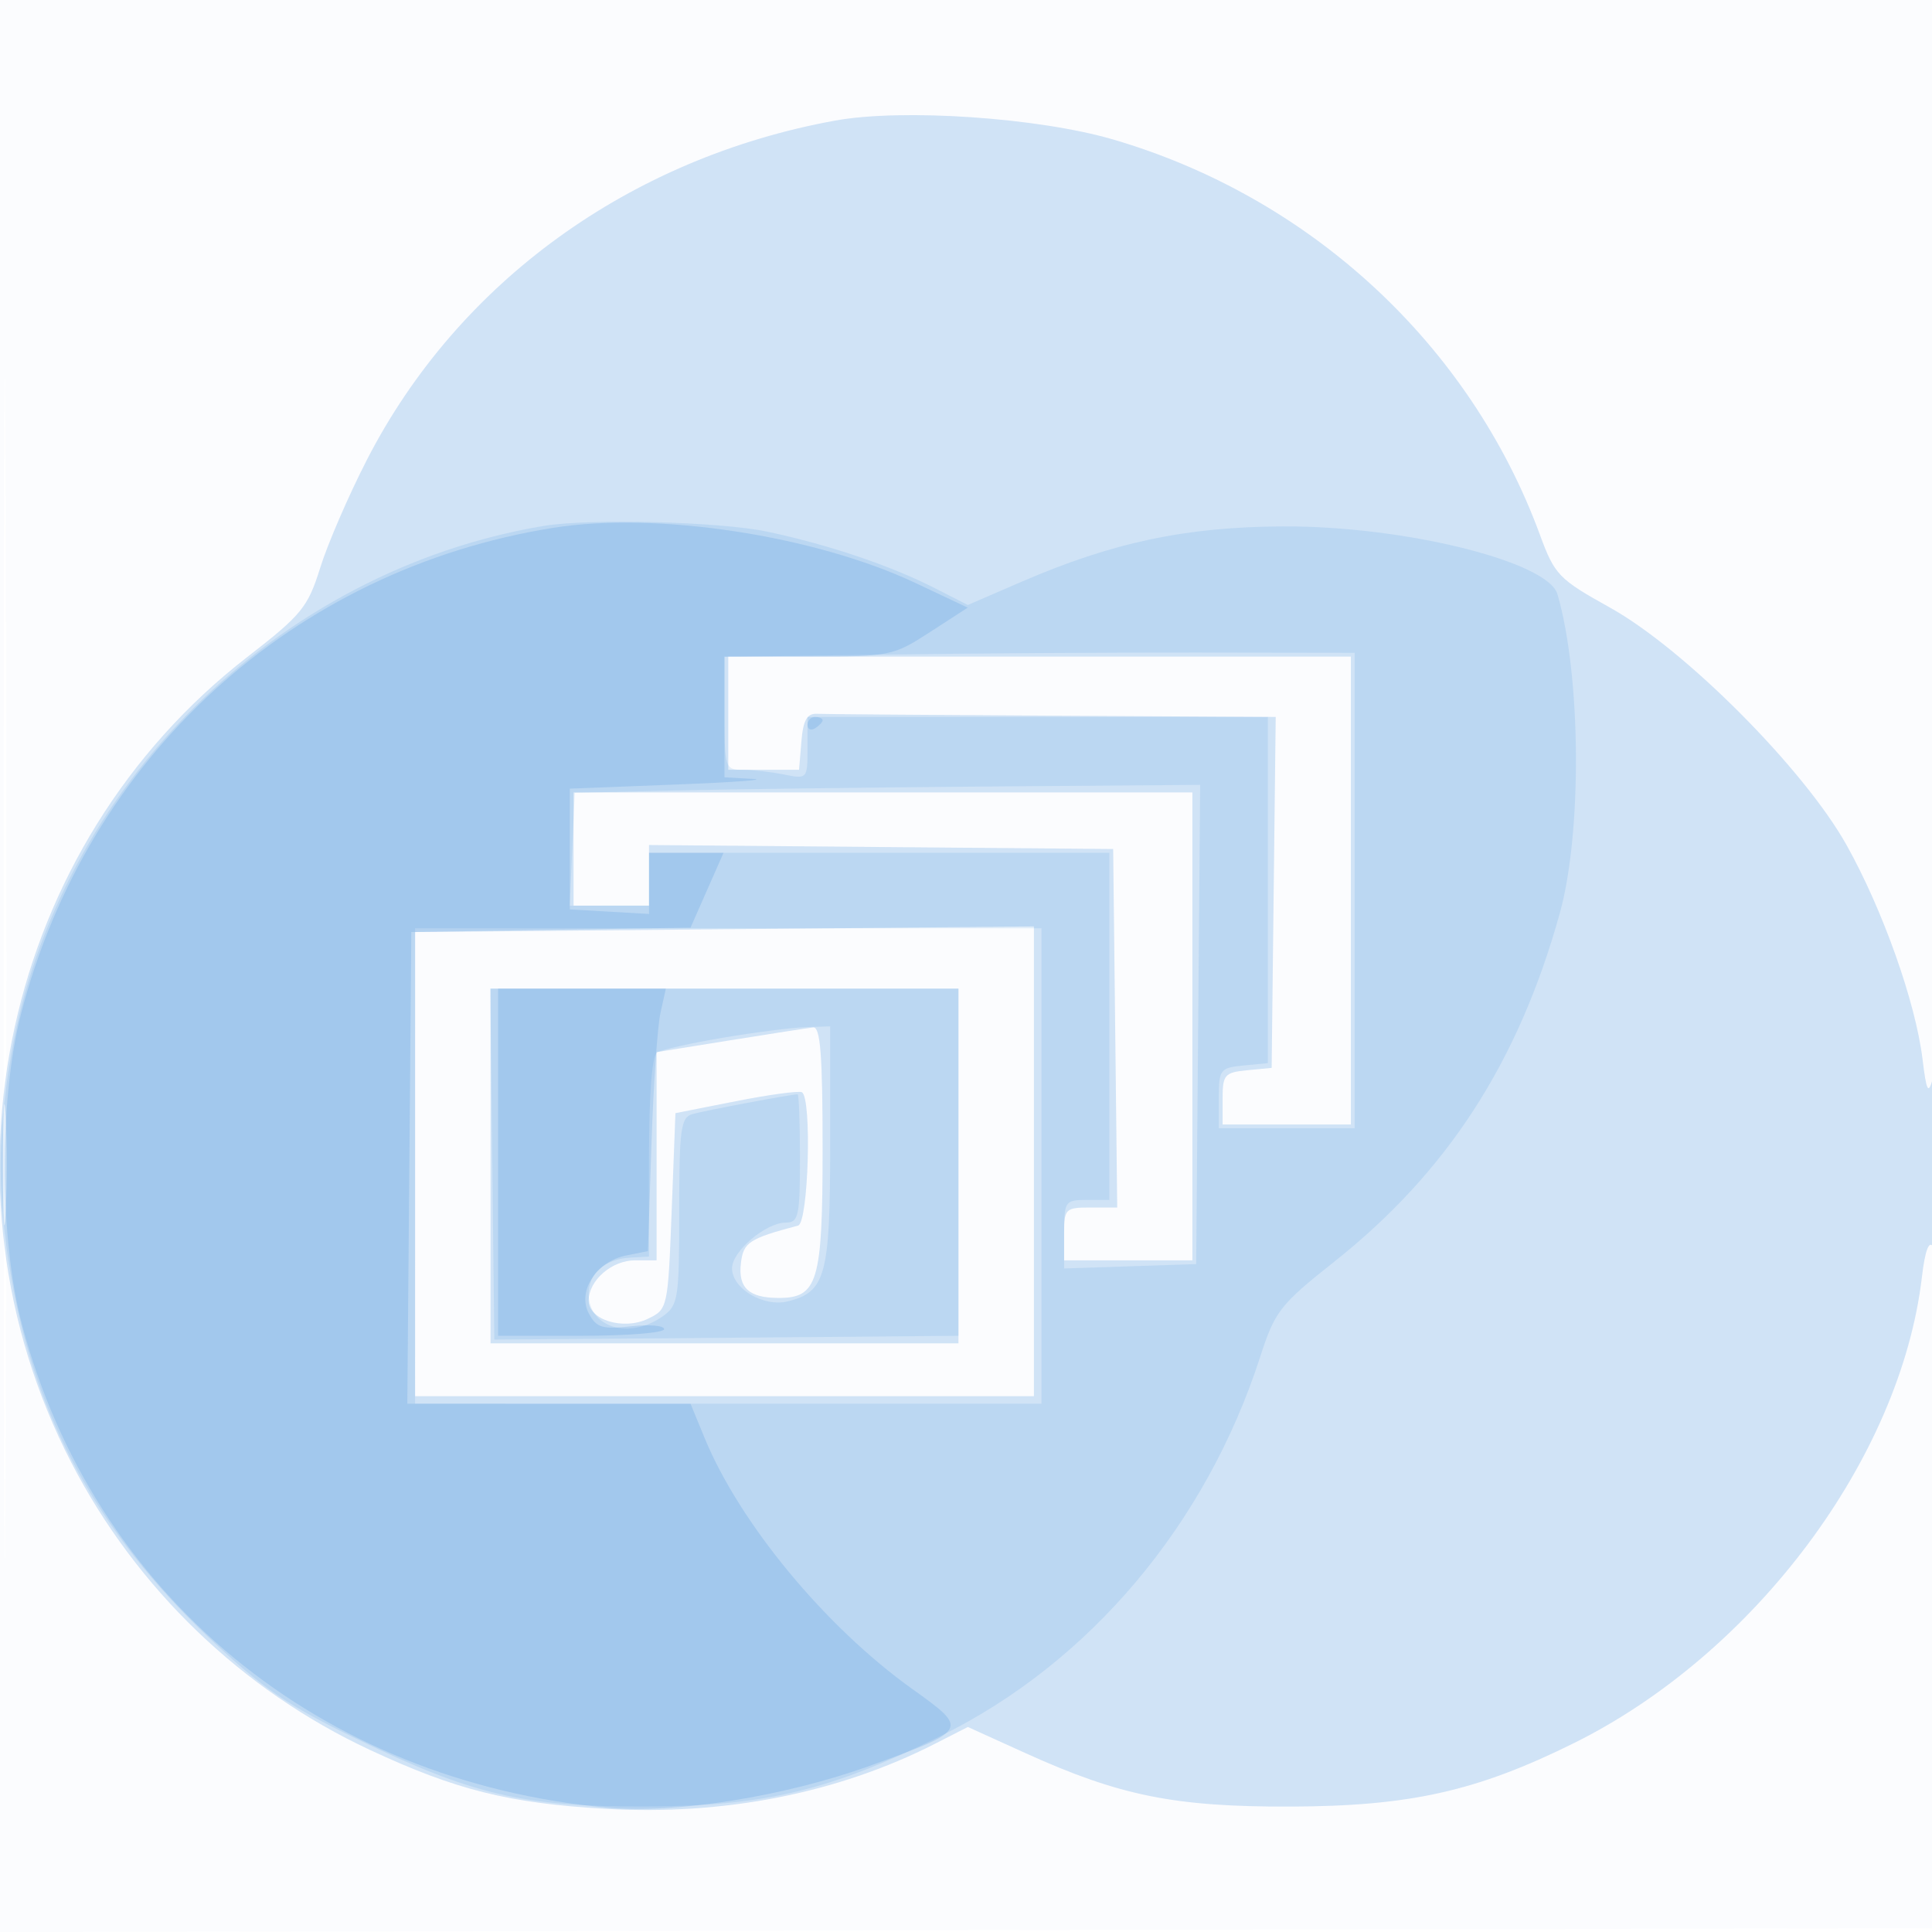
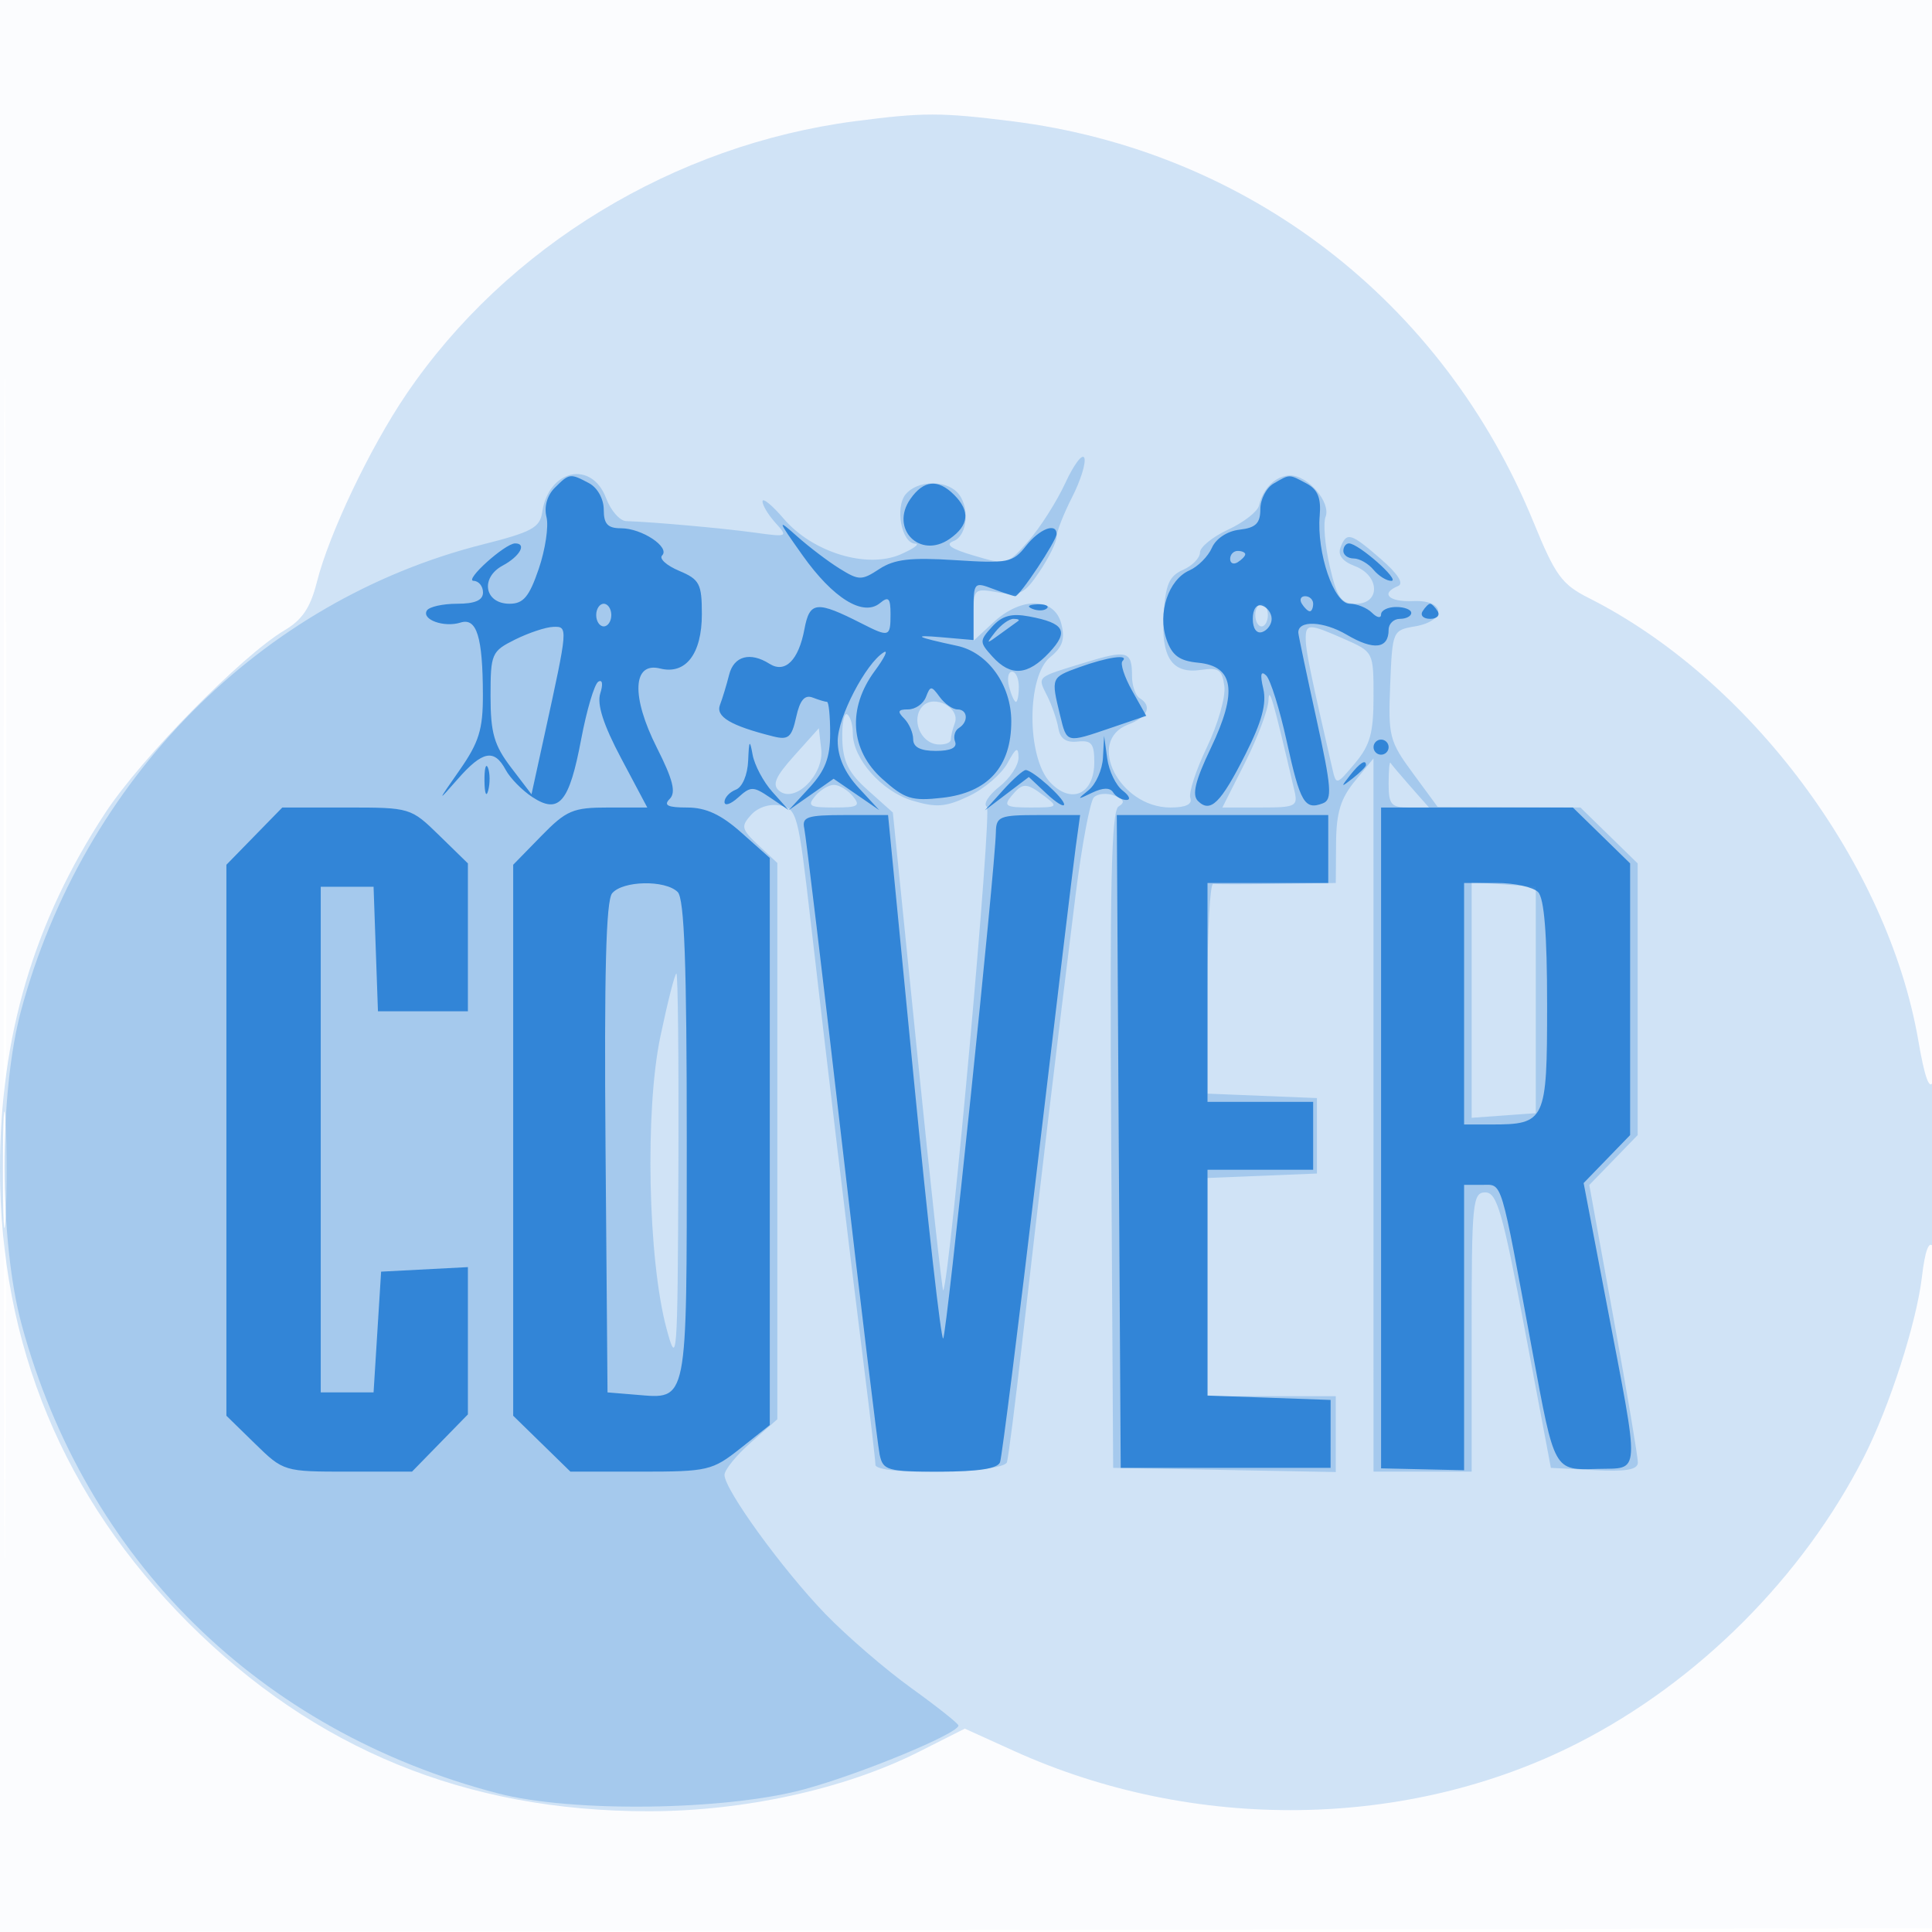
<svg xmlns="http://www.w3.org/2000/svg" width="256" height="256">
  <path fill-opacity=".016" d="M0 128.004v128.004l128.25-.254 128.25-.254.254-127.75L257.008 0H0v128.004m.485.496c0 70.4.119 99.053.265 63.672.146-35.38.146-92.98 0-128C.604 29.153.485 58.1.485 128.5" fill="#1976D2" fill-rule="evenodd" />
-   <path fill-opacity=".191" d="M110.66 15.979c-27.226 4.954-49.963 21.424-62.038 44.94-2.424 4.72-5.209 11.156-6.189 14.304-1.629 5.234-2.455 6.246-9.657 11.828-32.278 25.02-42.167 70.267-23.33 106.74 8.628 16.705 22.608 30.161 39.556 38.074 11.361 5.305 18.416 7.071 31.189 7.81 15.749.911 30.862-2.07 43.701-8.62l4.354-2.221 7.627 3.46c12.478 5.661 19.779 7.134 35.127 7.086 15.812-.049 24.665-2.028 37.512-8.388 23.988-11.876 43.329-37.772 46.152-61.793.405-3.444.926-4.874 1.467-4.021.474.747.802-4.331.754-11.678-.046-7.15-.406-11.875-.798-10.5-.59 2.065-.823 1.605-1.341-2.647-.919-7.537-5.262-19.789-10.052-28.353-5.665-10.13-21.458-25.982-31.385-31.502-6.782-3.771-7.309-4.319-9.266-9.646-9.245-25.155-30.354-44.705-56.543-52.367-9.933-2.906-27.916-4.129-36.84-2.506M96.5 94.5v7.5H105.879l.311-3.75c.234-2.827.741-3.729 2.06-3.667.963.046 15.033.159 31.268.25l29.519.167-.269 23.25-.268 23.25-3.25.313c-2.975.287-3.25.604-3.25 3.75V149h17V87H96.5v7.5m-20.5 18v7.5h10v-8.029l30.75.265 30.75.264.268 23.75.268 23.75h-3.518c-3.354 0-3.518.163-3.518 3.5v3.5h17v-62H76v7.5m-20.995 41.75L55 185h82v-62.244l-40.995.372-40.996.372-.004 30.75m9.995.25V178h62v-47H65v23.5m31.75-16.655L87 139.412V167h-2.845c-3.097 0-6.155 2.66-6.155 5.353 0 2.544 4.597 3.949 7.842 2.397 2.633-1.26 2.663-1.393 3.158-14.261l.5-12.989 8-1.582c4.4-.87 8.338-1.406 8.75-1.191 1.352.705.882 17.301-.5 17.668-6.521 1.733-7.259 2.221-7.58 5.015-.371 3.226 1.057 4.552 4.925 4.575 5.276.031 5.905-2.079 5.905-19.814 0-12.344-.296-16.138-1.25-16.032-.687.076-5.638.844-11 1.706M.389 154.5c.001 7.15.161 9.944.353 6.208.193-3.735.192-9.585-.003-13-.194-3.414-.352-.358-.35 6.792" fill="#1976D2" fill-rule="evenodd" />
-   <path fill-opacity=".113" d="M72 69.693C36.677 75.63 7.654 104.368 1.534 139.467c-1.935 11.095-1.939 18.95-.014 29.985 3.235 18.556 11.571 33.737 26.049 47.442 7.22 6.834 10.478 9.068 19.787 13.564 15.269 7.376 22.078 8.967 38.144 8.915 15.895-.05 24.413-2.086 39.163-9.356 19.737-9.729 35.138-28.005 42.312-50.213 1.958-6.061 2.622-6.914 9.813-12.615 14.983-11.879 24.411-26.443 29.892-46.174 2.979-10.725 2.826-31.538-.31-42.282-1.267-4.34-20.38-9.06-36.37-8.982-12.882.063-22.555 2.111-34.629 7.331l-7.129 3.082-4.323-2.205c-5.903-3.012-14.084-5.775-22.234-7.509-6.252-1.33-23.639-1.774-29.685-.757m44.75 17.046L96 87.041v7.479c0 7.207.087 7.48 2.375 7.48 1.306 0 3.781.281 5.5.625 3.096.619 3.125.587 3.125-3.5V95h61V140.873l-3.25.314c-3.073.296-3.25.531-3.25 4.313v4h18v-63l-21-.031c-11.55-.017-30.338.105-41.75.27m-27.422 18.008l-13.172.31-.328 7.474-.328 7.474 5.25-.003L86 120v-7h61v46h-3c-2.893 0-3 .162-3 4.539v4.539l8.75-.289 8.75-.289.264-31.75.264-31.75-28.264.218c-15.545.12-34.191.358-41.436.529M55 154.5V186h83v-63H55v31.5m10.232-.25l.268 23.25 11.5-.083c6.325-.046 20.162-.158 30.75-.25L127 177v-46H64.963l.269 23.25m30.594-16.753c-4.221.71-8.158 1.59-8.75 1.956-.68.42-1.076 5.52-1.077 13.856V166.5l-2.521.146c-3.315.191-5.478 2.077-5.478 4.776 0 4.477 5.342 6.128 9.777 3.021 2.094-1.466 2.223-2.277 2.223-13.932 0-10.925.205-12.436 1.75-12.888 1.531-.447 13.087-2.623 13.934-2.623.174 0 .316 3.825.316 8.5 0 7.628-.191 8.5-1.865 8.5-2.657 0-7.135 3.797-7.135 6.05 0 2.716 4.191 5.191 7.417 4.381 4.988-1.251 5.583-3.453 5.583-20.654V136l-3.25.103c-1.787.056-6.703.683-10.924 1.394" fill="#1976D2" fill-rule="evenodd" />
-   <path fill-opacity=".15" d="M73.315 69.939c-34.508 5.501-61.767 30.399-70.538 64.429-2.916 11.312-2.857 29.868.13 41.132 9.501 35.83 39.447 60.543 77.593 64.032 9.009.824 23.558-1.505 34.792-5.57 13.088-4.736 13.113-4.782 5.58-10.17-11.533-8.249-22.86-21.95-27.525-33.293l-1.847-4.492-18.764-.003L53.972 186l.264-31.25.264-31.25 18.5-.292 18.5-.291 2.186-4.959L95.873 113H86v8.105l-5.25-.303-5.25-.302v-16l14-.543c7.7-.299 12.313-.636 10.25-.75L96 103V87h11.11c10.834 0 11.235-.081 16.114-3.242l5.002-3.242-6.863-3.24c-13.392-6.323-34.341-9.522-48.048-7.337M107 96.059c0 .582.45.781 1 .441s1-.816 1-1.059-.45-.441-1-.441-1 .477-1 1.059M66 154v23h11c6.05 0 11-.395 11-.877 0-.483-1.981-.654-4.401-.381-3.78.426-4.567.187-5.571-1.69-1.57-2.933.982-6.904 4.945-7.697l2.883-.576.468-14.14c.257-7.776.79-15.602 1.185-17.389l.718-3.25H66v23" fill="#1976D2" fill-rule="evenodd" />
+   <path fill-opacity=".191" d="M113.302 16.061c-23.98 3.121-46.19 16.63-59.453 36.161-4.817 7.094-10.243 18.486-11.857 24.895-.85 3.377-1.94 5.012-4.251 6.377-5.682 3.356-18.993 16.906-23.79 24.216C4.491 122.126 0 137.315 0 154.892c0 23.305 8.428 43.613 24.962 60.146C41.719 231.796 61.76 240 85.937 240c12.651 0 26.05-2.946 35.81-7.873l6.092-3.075 6.504 2.95c23.852 10.814 52.186 10.433 74.676-1.005 15.962-8.118 29.86-22.016 37.978-37.978 3.378-6.641 6.954-17.752 7.667-23.82.405-3.444.926-4.874 1.467-4.021.475.75.815-4.088.783-11.178-.03-6.875-.376-11.684-.77-10.686-.48 1.218-1.12-.55-1.949-5.382-4.01-23.385-22.269-47.911-43.707-58.709-3.533-1.779-4.402-2.975-7.279-10.012-11.998-29.344-37.916-49.257-69.183-53.155-9.392-1.17-11.702-1.17-20.724.005M.385 155c0 6.875.16 9.688.355 6.25.196-3.437.196-9.062 0-12.5-.195-3.437-.355-.625-.355 6.25" fill="#1976D2" fill-rule="evenodd" />
+   <path fill-opacity=".232" d="M141.16 64c-1.145 2.475-3.354 5.943-4.908 7.707-2.796 3.173-2.873 3.194-7.196 1.917-3.077-.908-3.879-1.478-2.713-1.925 1.924-.739 2.206-4.75.457-6.499-1.658-1.658-5.303-1.504-6.789.287-1.455 1.753-.545 6.495 1.258 6.552.677.022-.201.662-1.95 1.423-4.447 1.934-11.647-.264-15.462-4.719-1.526-1.784-2.794-2.828-2.816-2.322-.023.507.744 1.788 1.702 2.848 1.703 1.881 1.638 1.912-2.75 1.304-4.182-.58-13.511-1.415-17.024-1.525-.842-.026-2.04-1.398-2.663-3.048-1.914-5.071-7.632-3.808-8.46 1.869-.298 2.042-1.383 2.632-7.846 4.264-29.445 7.435-52.958 31.166-61.209 61.774-2.954 10.959-2.92 30.551.073 41.593 8.454 31.195 31.532 53.907 63.136 62.137 9.774 2.546 30.069 2.281 40.5-.528 7.417-1.998 20.5-7.402 20.5-8.469 0-.255-2.812-2.489-6.25-4.964-3.437-2.475-8.57-6.902-11.405-9.838-5.657-5.859-13.345-16.459-13.345-18.4 0-.677 1.575-2.614 3.5-4.304l3.5-3.073v-73.712l-2.499-2.348c-2.26-2.123-2.353-2.508-.974-4.03.906-1.002 2.466-1.504 3.85-1.239 2.215.423 2.409 1.157 4.011 15.106 2.109 18.381 5.183 44.056 7.124 59.504.819 6.513 1.488 12.25 1.488 12.75 0 1.469 16.997 1.136 17.426-.342.2-.687 1.102-7.775 2.003-15.75a5648.369 5648.369 0 017.099-59.466c.828-6.582 1.917-12.379 2.421-12.883.504-.504 1.722-.608 2.706-.23 1.303.5 1.454.894.556 1.448-.953.589-1.173 10.621-.972 44.197l.261 43.434 14.75.277 14.75.276V185h-17v-28.912l7.25-.294 7.25-.294v-10l-7.25-.294-7.25-.294v-13.956c0-7.676.338-13.903.75-13.838.412.066 4.238.066 8.5 0L177 117l.036-5.25c.028-4.062.592-5.929 2.495-8.25l2.459-3 .005 47.25L182 195h13v-18.5c0-17.179.129-18.5 1.808-18.5 1.552 0 2.295 2.582 5.25 18.25l3.442 18.25 5.75.3c4.196.219 5.757-.052 5.775-1 .014-.715-1.429-9.283-3.205-19.041l-3.23-17.741 3.205-3.306 3.205-3.307V114.406l-3.792-3.703-3.792-3.703-9.458-.039-9.458-.039-3.293-4.477c-3.106-4.221-3.277-4.888-3-11.704.291-7.167.318-7.232 3.293-7.744 4.247-.731 4.037-3.544-.25-3.35-3.229.147-4.392-1.012-2-1.992.802-.329-.004-1.603-2.25-3.557-4.028-3.504-4.57-3.661-5.374-1.566-.391 1.018.244 1.848 1.893 2.475 3.313 1.26 3.427 4.993.153 4.993-1.972 0-2.504-.762-3.477-4.978-.632-2.737-.88-5.679-.551-6.537.733-1.909-2.316-5.485-4.677-5.485-1.876 0-3.612 1.666-4.135 3.97-.183.804-2.019 2.243-4.082 3.197-2.062.955-3.75 2.326-3.75 3.047 0 .721-1.012 1.756-2.25 2.299-1.81.794-2.31 1.93-2.558 5.815-.37 5.802 1.096 8.004 4.952 7.438 2.339-.344 2.808-.015 3.09 2.164.183 1.414-.856 5.045-2.31 8.07-1.453 3.025-2.443 6.063-2.2 6.75.292.825-.603 1.25-2.633 1.25-6.762 0-11.258-8.845-5.591-11 2.6-.988 3.22-2.437 1.5-3.5-.55-.34-1-1.641-1-2.892 0-3.367-.614-3.541-6.307-1.794-6.497 1.995-6.241 1.763-4.913 4.438.614 1.236 1.271 3.148 1.459 4.248.238 1.389 1.018 1.927 2.552 1.762 1.834-.198 2.209.263 2.209 2.715 0 4.277-3.048 5.665-5.862 2.67-3.115-3.316-3.107-14.042.013-16.568 1.644-1.332 1.993-2.37 1.481-4.41-.888-3.537-5.289-3.643-8.986-.217L129 84.905v-3.498c0-3.4.091-3.481 3.25-2.911 2.867.518 3.515.192 5.5-2.767 1.238-1.844 2.25-3.905 2.25-4.581 0-.675.926-3.043 2.058-5.263 1.133-2.219 1.862-4.563 1.621-5.21-.241-.646-1.374.85-2.519 3.325m25.173 17.5c0 .825.375 1.5.834 1.5.458 0 .833-.675.833-1.5s-.375-1.5-.833-1.5c-.459 0-.834.675-.834 1.5m6.682 3.25c.013 1.507.703 4.856 3.515 17.042.527 2.284.537 2.281 3-.645 2.017-2.398 2.47-4.019 2.47-8.849 0-5.896-.011-5.918-3.836-7.606-4.782-2.109-5.167-2.105-5.149.058M133.71 91c.288 1.1.696 2 .907 2 .21 0 .383-.9.383-2s-.408-2-.906-2c-.499 0-.671.9-.384 2m34.373 1.779c-.046 1.253-1.439 4.965-3.097 8.25L161.971 107h5.034c4.708 0 4.999-.145 4.508-2.25-2.797-11.992-3.357-13.947-3.43-11.971m-45.838.803c-1.567 1.679-.301 4.874 2.005 5.057.963.076 1.75-.224 1.75-.668 0-.444.23-1.408.512-2.141.78-2.033-2.737-3.885-4.267-2.248m-10.636 4.4c.085 2.952.839 4.447 3.403 6.737l3.294 2.944 3.233 31.918c1.777 17.556 3.33 31.694 3.449 31.419.978-2.254 6.502-63.629 5.771-64.111-.51-.336.235-1.526 1.657-2.644 1.421-1.118 2.566-2.868 2.544-3.889-.032-1.472-.335-1.314-1.463.763-.783 1.44-3.079 3.404-5.104 4.365-3.076 1.46-4.306 1.559-7.487.606-4.075-1.221-7.906-5.55-7.906-8.935 0-1.12-.338-2.246-.75-2.502-.412-.255-.701 1.243-.641 3.329m-6.362 2.143c-2.513 2.8-2.968 3.861-2 4.663 2.069 1.715 5.952-2.122 5.569-5.502L108.5 96.5l-3.253 3.625M184 103.833c0 2.766.338 3.167 2.674 3.167h2.675l-2.425-2.75c-1.333-1.513-2.537-2.937-2.674-3.167-.137-.229-.25 1.009-.25 2.75m-76 1.667c-1.069 1.288-.715 1.5 2.5 1.5s3.569-.212 2.5-1.5c-.685-.825-1.81-1.5-2.5-1.5s-1.815.675-2.5 1.5m26 0c-1.07 1.289-.708 1.5 2.569 1.5 3.568 0 3.688-.095 1.872-1.468-2.463-1.863-2.919-1.866-4.441-.032m61 27v15.615l4.25-.308 4.25-.307v-30l-4.25-.307-4.25-.308V132.5m-107.498 4.854c-2.054 9.788-1.644 29.505.804 38.646 1.405 5.248 1.478 4.298 1.583-20.75.061-14.437-.057-26.25-.262-26.25-.204 0-1.161 3.759-2.125 8.354" fill="#1976D2" fill-rule="evenodd" />
+   <path fill-opacity=".82" d="M73.499 64.644c-1.004 1.004-1.427 2.508-1.086 3.865.307 1.222-.153 4.307-1.022 6.856C70.129 79.069 69.352 80 67.523 80c-3.324 0-3.936-3.441-.902-5.065 2.266-1.213 3.227-2.941 1.629-2.93-1.34.009-6.789 4.922-5.5 4.959.688.02 1.25.711 1.25 1.536 0 1.043-1.049 1.5-3.441 1.5-1.893 0-3.69.403-3.994.895-.742 1.201 2.283 2.288 4.452 1.6 2.154-.684 2.95 1.881 2.969 9.558.012 4.604-.517 6.313-3.092 10-2.986 4.276-2.996 4.322-.25 1.188C63.933 99.488 65.493 99.183 67 102c.589 1.1 2.182 2.728 3.54 3.618 3.537 2.318 4.887.721 6.466-7.651.733-3.882 1.754-7.319 2.27-7.638.545-.336.656.311.264 1.545-.462 1.455.414 4.175 2.777 8.625L85.769 107h-5.181c-4.681 0-5.54.367-8.885 3.792L68 114.584v73.01l3.792 3.703L75.584 195h9.314c8.897 0 9.489-.138 13.208-3.084l3.894-3.084v-75.155l-3.75-3.338c-2.711-2.413-4.706-3.338-7.2-3.338-2.587-.001-3.164-.287-2.308-1.143.857-.857.431-2.553-1.703-6.781-3.419-6.773-3.228-11.414.432-10.495 3.387.85 5.529-1.939 5.529-7.202 0-4.032-.299-4.602-3.017-5.745-1.659-.698-2.672-1.613-2.251-2.033C88.825 72.509 85.047 70 82.309 70 80.522 70 80 69.443 80 67.535c0-1.413-.825-2.906-1.934-3.5-2.512-1.344-2.63-1.328-4.567.609m95.251-.564c-.963.561-1.75 2.092-1.75 3.403 0 1.857-.608 2.454-2.75 2.701-1.623.186-3.125 1.17-3.666 2.4-.503 1.147-1.847 2.497-2.986 3-2.787 1.233-4.248 5.662-3.023 9.166.74 2.117 1.705 2.822 4.19 3.063 4.749.461 5.251 3.831 1.68 11.301-2.056 4.303-2.524 6.207-1.721 7.01 1.66 1.66 3.022.323 6.316-6.203 2.167-4.293 2.816-6.692 2.348-8.677-.441-1.874-.32-2.427.384-1.744.567.55 1.796 4.489 2.731 8.754 1.778 8.11 2.367 9.117 4.788 8.188 1.265-.486 1.142-2.069-.873-11.254-1.29-5.878-2.362-10.977-2.382-11.331-.096-1.713 3.324-1.577 6.429.255 3.565 2.103 5.535 1.864 5.535-.671 0-.793.675-1.441 1.5-1.441s1.5-.354 1.5-.786c0-.432-.9-.785-2-.785s-2 .443-2 .985-.54.446-1.2-.214c-.66-.66-1.993-1.2-2.961-1.2-2.089 0-4.391-6.769-3.971-11.677.2-2.334-.26-3.463-1.732-4.25-2.38-1.274-2.186-1.274-4.386.007m-48.118 2.035c-2.765 3.947 1.275 8.039 5.213 5.281 2.553-1.788 2.741-3.667.584-5.825-2.149-2.148-4.036-1.971-5.797.544m-14.295 7.46c4.056 5.72 8.048 8.18 10.275 6.332 1.124-.933 1.388-.653 1.388 1.471 0 3.03-.18 3.09-3.8 1.249-6.011-3.057-6.913-2.969-7.609.742-.774 4.121-2.561 5.894-4.625 4.589-2.565-1.623-4.729-1.037-5.353 1.449-.333 1.324-.877 3.118-1.21 3.986-.604 1.573 1.409 2.769 7.043 4.183 2.02.507 2.458.139 3.051-2.563.491-2.236 1.126-2.988 2.18-2.584.817.314 1.675.571 1.905.571.23 0 .418 1.888.418 4.195 0 3.186-.661 4.914-2.75 7.181l-2.75 2.986 2.979-2.086 2.98-2.086 3.02 2.076 3.021 2.075-2.75-2.975c-1.813-1.962-2.75-4.071-2.75-6.191 0-3.118 3.71-10.259 6.095-11.734.647-.399.113.712-1.187 2.469-3.653 4.941-3.261 10.491 1.008 14.306 2.982 2.664 3.898 2.952 7.944 2.496 6.049-.682 9.14-4.104 9.14-10.122 0-4.818-3.09-9.136-7.165-10.011-5.517-1.184-6.073-1.489-2.085-1.14l4.25.371v-3.88c0-3.752.085-3.848 2.565-2.905 1.411.536 2.745.975 2.964.975.593 0 5.471-7.34 5.471-8.232 0-1.576-2.274-.689-4.063 1.585-1.721 2.188-2.376 2.318-9.371 1.87-5.908-.38-8.061-.129-10.043 1.17-2.352 1.541-2.71 1.537-5.273-.052-1.513-.938-4.046-2.861-5.631-4.273-2.689-2.397-2.641-2.231.718 2.507M178 73c0 .55.62 1 1.378 1 .757 0 1.937.675 2.622 1.5.685.825 1.752 1.484 2.372 1.464 1.207-.038-4.362-4.951-5.622-4.959-.412-.003-.75.445-.75.995m-15 1.059c0 .582.45.781 1 .441s1-.816 1-1.059-.45-.441-1-.441-1 .477-1 1.059M172.5 80c.34.55.816 1 1.059 1s.441-.45.441-1-.477-1-1.059-1-.781.45-.441 1M79 81.5c0 .825.45 1.5 1 1.5s1-.675 1-1.5-.45-1.5-1-1.5-1 .675-1 1.5m57.813-.817c.721.289 1.584.253 1.916-.079.332-.332-.258-.568-1.312-.525-1.165.048-1.402.285-.604.604M166 82c0 1.289.506 1.998 1.25 1.75.688-.229 1.25-1.017 1.25-1.75 0-.733-.562-1.521-1.25-1.75-.744-.248-1.25.461-1.25 1.75m22.5-1c-.34.55.11 1 1 1s1.34-.45 1-1c-.34-.55-.79-1-1-1-.21 0-.66.45-1 1m-57.043 2.047c-1.69 1.868-1.688 2.04.043 3.953 2.419 2.673 4.663 2.52 7.512-.513 2.664-2.835 2.06-3.929-2.65-4.807-2.351-.439-3.581-.096-4.905 1.367m.415.703c-1.269 1.619-1.222 1.64.628.283 1.1-.807 2.188-1.594 2.417-1.75.229-.156-.054-.283-.628-.283s-1.662.787-2.417 1.75m-63.622.995C65.135 86.296 65 86.607 65 92.248c0 4.86.473 6.505 2.713 9.443l2.714 3.557 1.719-7.858c3.143-14.364 3.145-14.397 1.149-14.326-.987.035-3.258.792-5.045 1.681m74.75 3.67c-3.736 1.348-3.746 1.375-2.54 6.335.916 3.768.77 3.732 6.803 1.676l4.62-1.574-1.871-3.33c-1.029-1.832-1.602-3.599-1.274-3.926.961-.961-1.96-.544-5.738.819m-20.308 3.945c-.346.902-1.408 1.64-2.361 1.64-1.346 0-1.464.267-.531 1.2.66.66 1.2 1.898 1.2 2.75 0 1.057.958 1.55 3.011 1.55 1.956 0 2.847-.427 2.544-1.218-.257-.67-.037-1.484.489-1.809 1.323-.818 1.201-2.473-.184-2.473-.627 0-1.679-.738-2.339-1.64-1.112-1.521-1.245-1.521-1.829 0m-23.556 8.421c-.078 1.895-.77 3.525-1.636 3.857-.825.317-1.5 1.048-1.5 1.624 0 .576.813.312 1.806-.587 1.672-1.513 1.988-1.512 4.25.015l2.444 1.649-2.162-2.419c-1.19-1.331-2.366-3.545-2.614-4.92-.376-2.081-.474-1.95-.588.781m47.014-.391c-.083 1.589-.937 3.526-1.9 4.305-1.588 1.284-1.547 1.317.439.357 1.453-.701 2.398-.72 2.809-.055.341.552 1.129 1.003 1.752 1.003s.399-.562-.497-1.25c-.896-.687-1.814-2.6-2.041-4.25l-.412-3-.15 2.89M182 99c0 .55.45 1 1 1s1-.45 1-1-.45-1-1-1-1 .45-1 1m-117.805 4.5c.02 1.65.244 2.204.498 1.231.254-.973.237-2.323-.037-3-.274-.677-.481.119-.461 1.769m114.677-.75c-1.243 1.586-1.208 1.621.378.378.963-.755 1.75-1.543 1.75-1.75 0-.823-.821-.294-2.128 1.372m-45.948 1.938l-2.424 2.688 2.912-2.21 2.913-2.209 2.337 2.196c1.286 1.207 2.338 1.852 2.338 1.432 0-.813-4.107-4.496-5.076-4.552-.316-.018-1.666 1.177-3 2.655m-99.221 6.104L30 114.584v73.01l3.792 3.703C37.564 194.98 37.63 195 46.089 195h8.505l3.703-3.792L62 187.416V167.9l-5.75.3-5.75.3-.5 8-.5 8h-7v-67h7l.29 8.25.291 8.25H62v-19.594l-3.792-3.703C54.436 107.02 54.37 107 45.911 107h-8.505l-3.703 3.792M183 150.782v43.782l5.5.125 5.5.125V157h2.429c2.689 0 2.333-1.183 6.61 22 2.962 16.051 2.826 15.805 8.639 15.638 5.762-.165 5.674 1.463 1.192-22.008l-3.03-15.87 3.08-3.177 3.08-3.178V114.406l-3.792-3.703-3.792-3.703H183v43.782m-76.432-41.032c.21.963 2.436 19.525 4.948 41.25 2.511 21.725 4.781 40.512 5.044 41.75.444 2.091 1.008 2.25 7.99 2.25 5.104 0 7.657-.401 7.962-1.25.246-.687 2.471-18.35 4.944-39.25s4.759-39.912 5.081-42.25l.586-4.25h-5.562c-5.088 0-5.564.191-5.602 2.25-.089 4.854-6.517 66.641-6.981 67.106-.272.272-2.027-15.222-3.9-34.431L117.673 108h-5.743c-4.948 0-5.69.242-5.362 1.75m41.671 41.5l.261 43.25h27.81l.001-4.5.002-4.5-8.157-.29-8.156-.291V155h14v-9h-14v-29h16v-9h-28.021l.26 43.25m-67.131-32.881c-.809.976-1.06 10.689-.872 33.75L80.5 184.5l3.82.315c6.863.565 6.68 1.487 6.68-33.737 0-23.305-.317-31.995-1.2-32.878-1.63-1.63-7.29-1.52-8.692.169M194 133v16h3.566c7.235 0 7.434-.424 7.434-15.835 0-9.373-.383-14.148-1.2-14.965-.66-.66-3.135-1.2-5.5-1.2H194v16" fill="#1976D2" fill-rule="evenodd" />
</svg>
